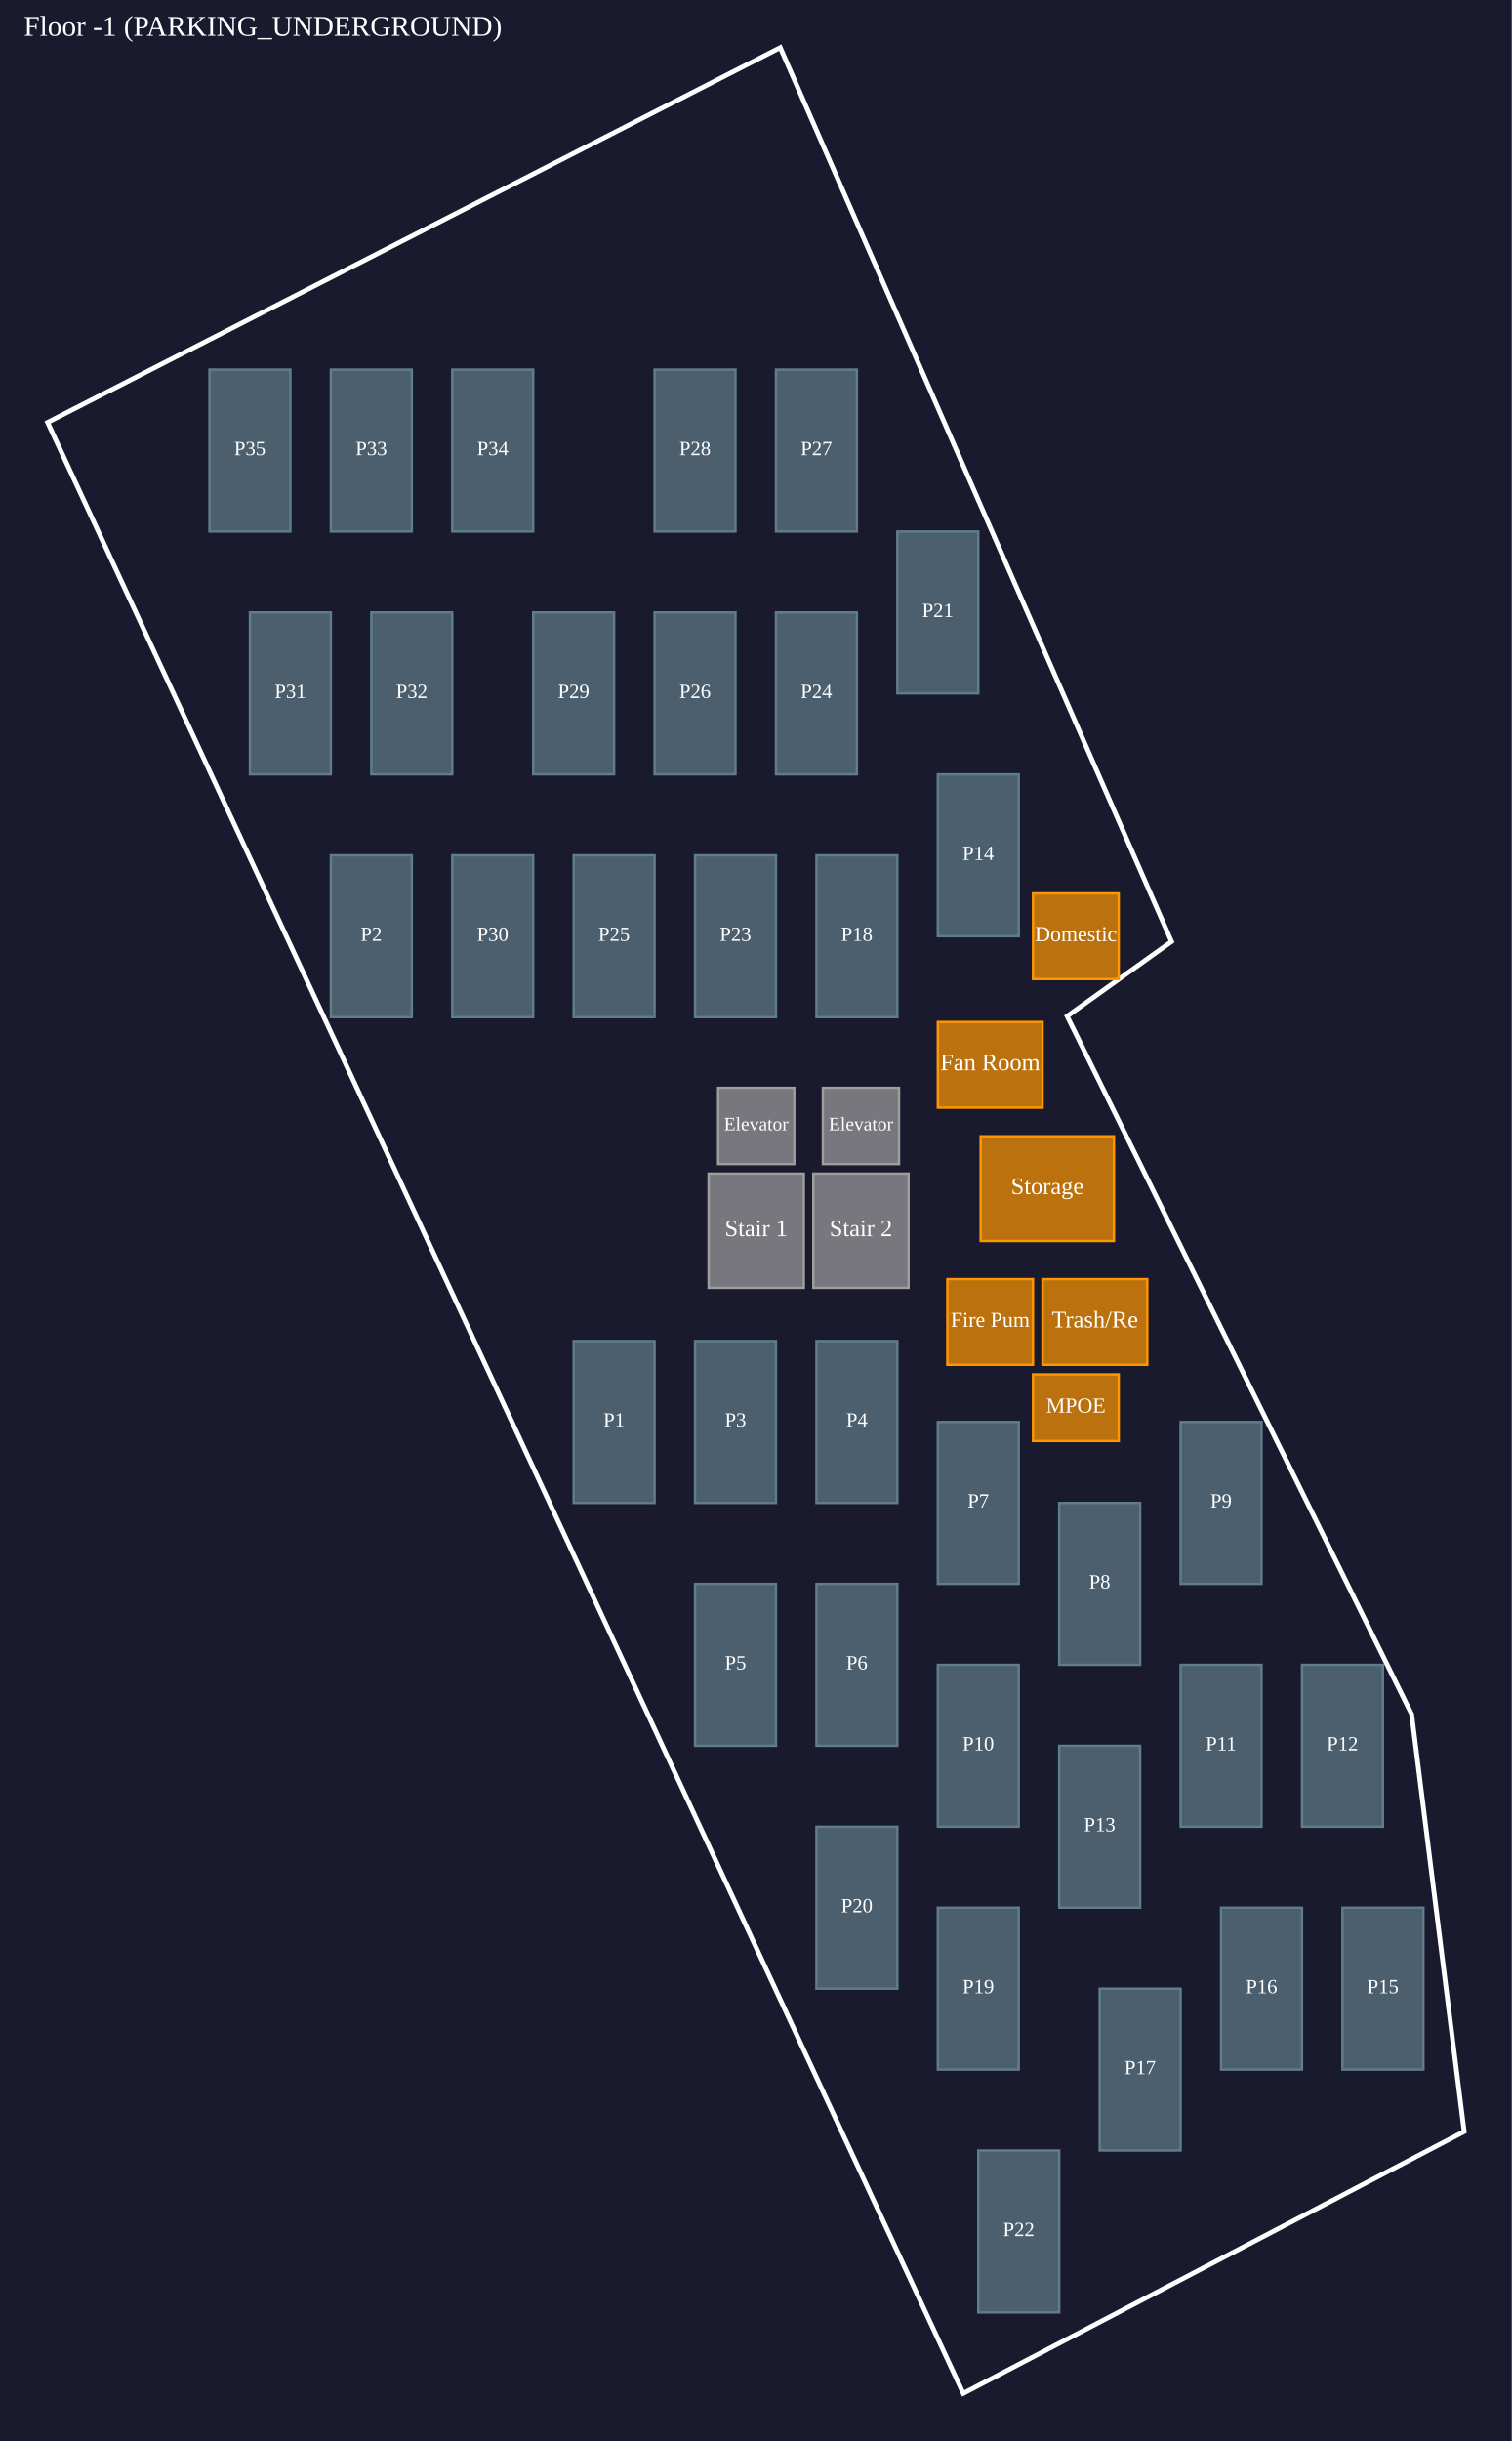
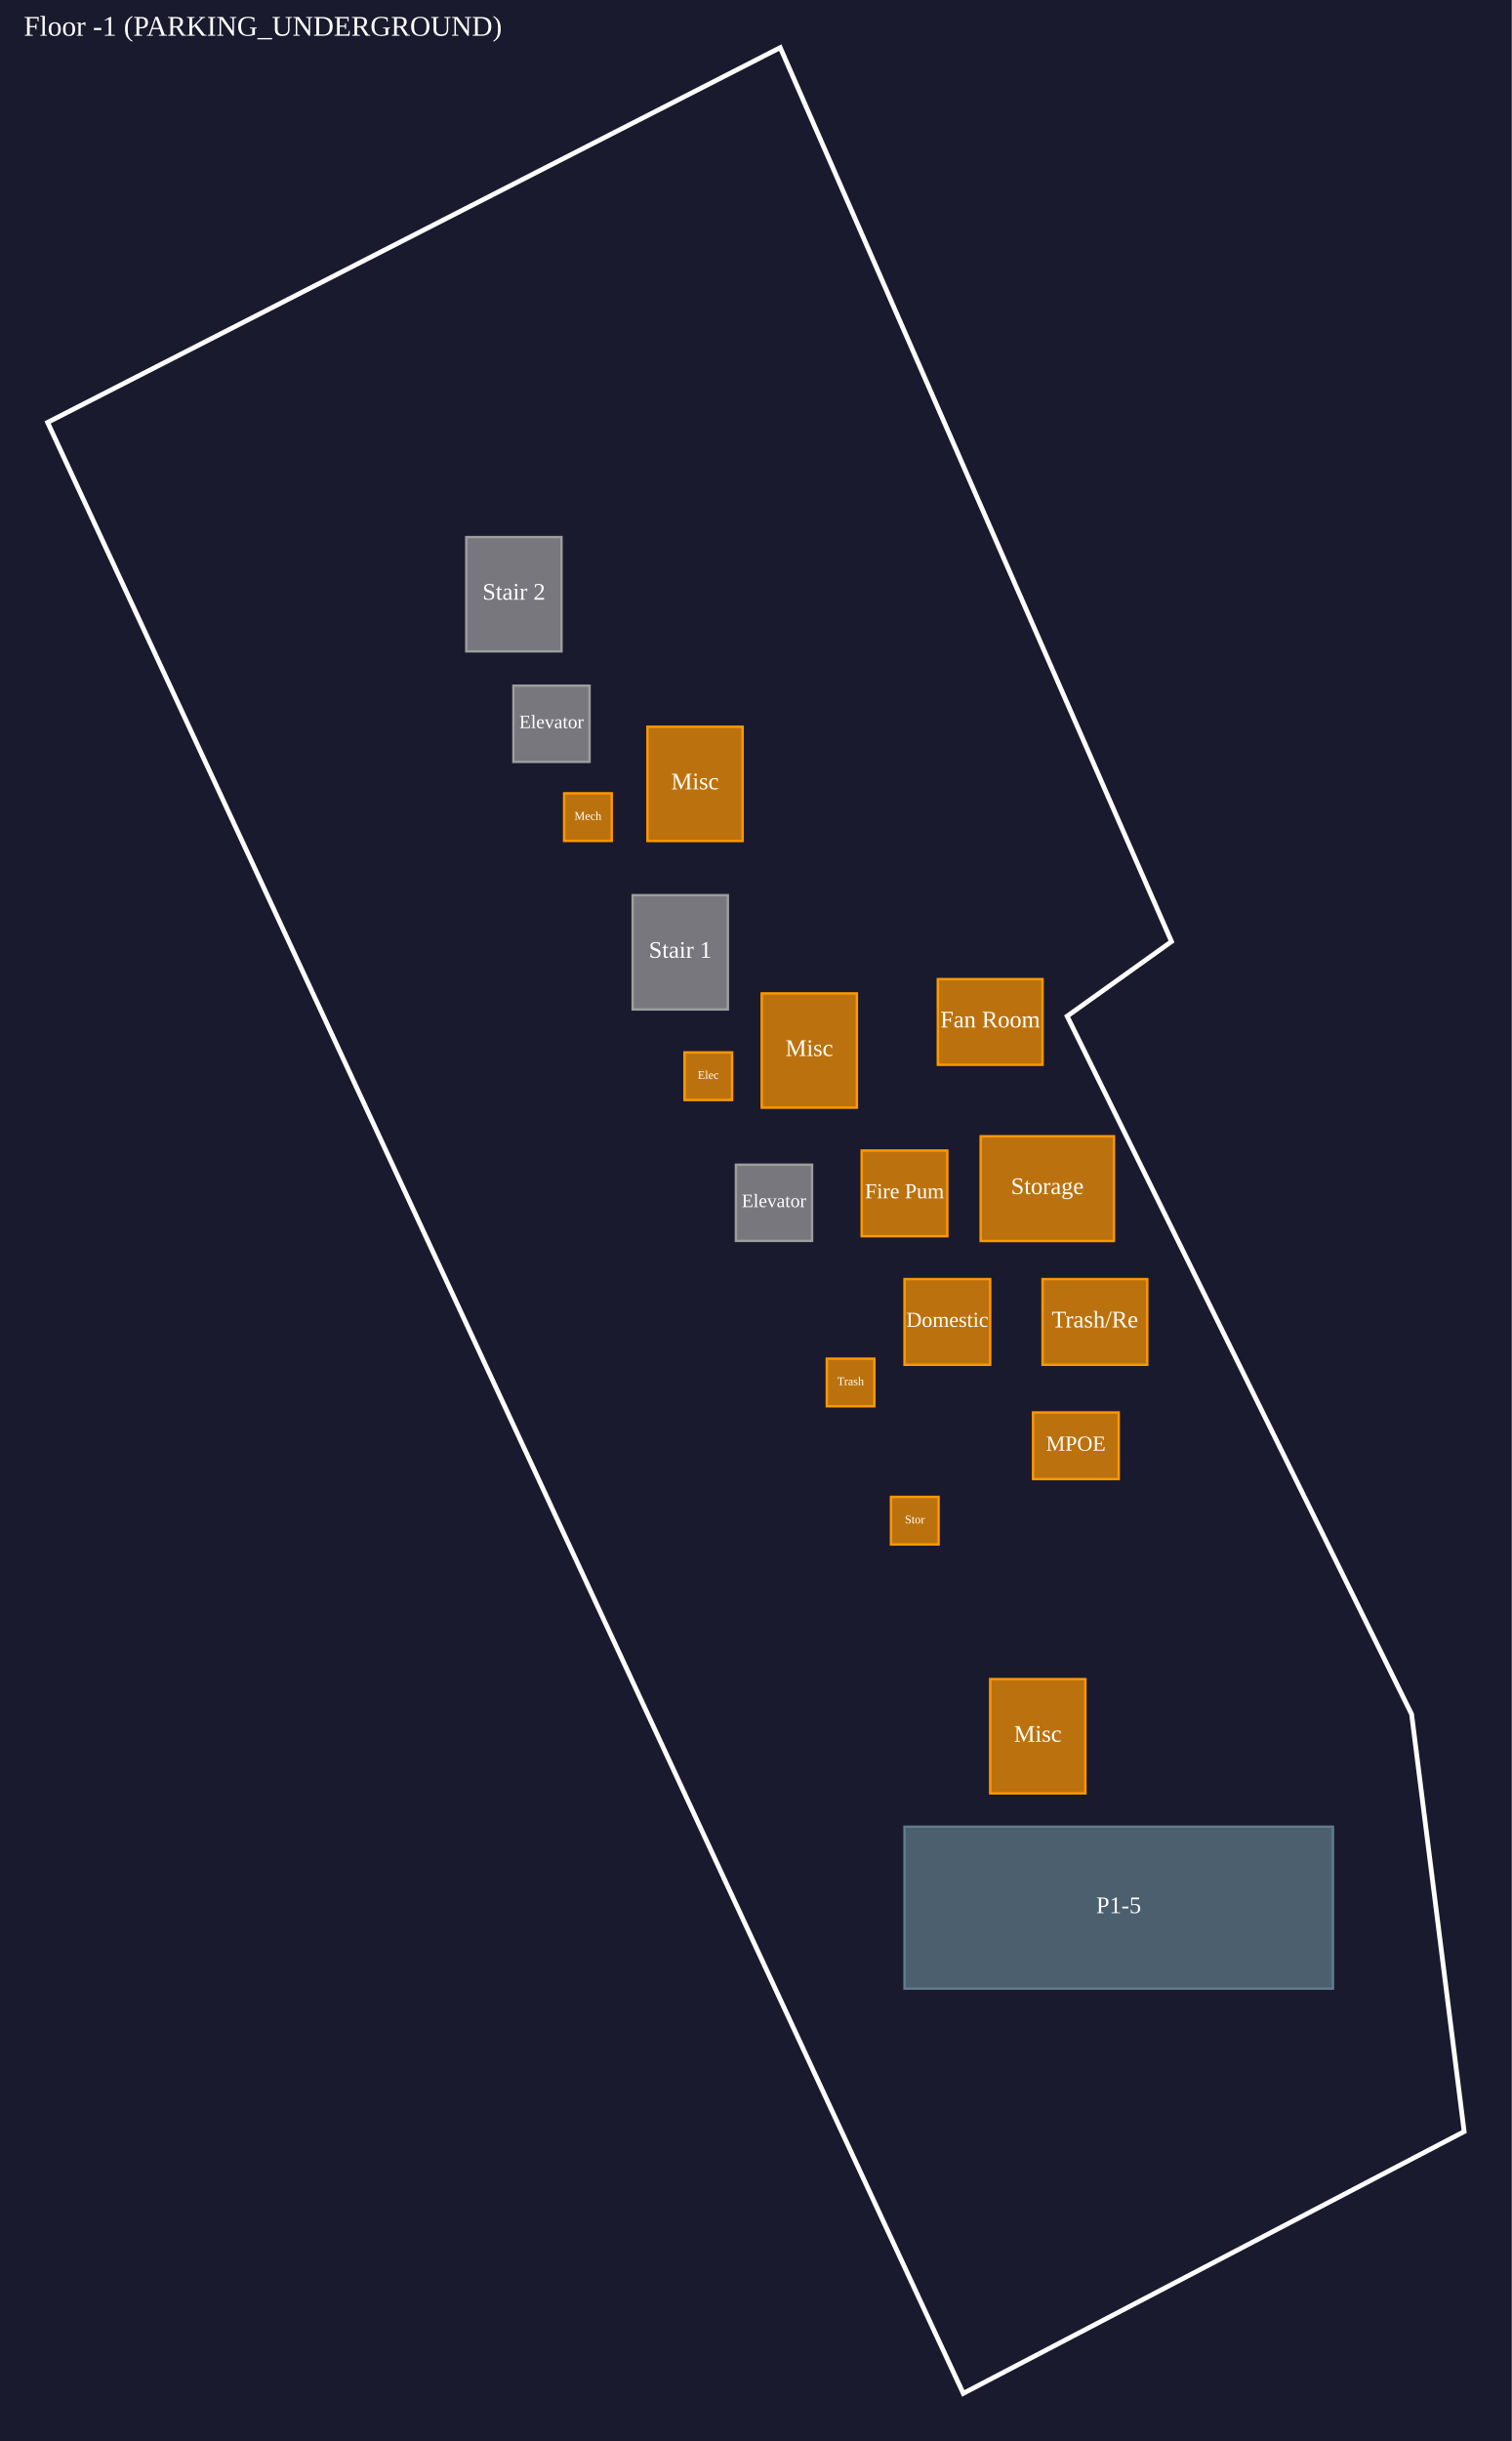
<svg xmlns="http://www.w3.org/2000/svg" width="635.13" height="1025.227" viewBox="0 0 635.13 1025.227">
  <rect width="100%" height="100%" fill="#1a1a2e" />
  <path d="M 615.13 895.269 L 593.059 719.978 L 448.336 426.804 L 492.179 395.455 L 327.804 20 L 20 177.41 L 404.691 1005.227 Z" fill="none" stroke="#fff" stroke-width="2" />
-   <rect x="297.705" y="492.898" width="40" height="48" fill="#9E9E9E" fill-opacity="0.7" stroke="#9E9E9E" stroke-width="1" />
-   <text x="317.705" y="516.898" font-size="10" fill="white" text-anchor="middle" dominant-baseline="middle">Stair 1</text>
-   <rect x="341.705" y="492.898" width="40" height="48" fill="#9E9E9E" fill-opacity="0.7" stroke="#9E9E9E" stroke-width="1" />
-   <text x="361.705" y="516.898" font-size="10" fill="white" text-anchor="middle" dominant-baseline="middle">Stair 2</text>
-   <rect x="301.705" y="456.898" width="32" height="32" fill="#9E9E9E" fill-opacity="0.7" stroke="#9E9E9E" stroke-width="1" />
-   <text x="317.705" y="472.898" font-size="8" fill="white" text-anchor="middle" dominant-baseline="middle">Elevator</text>
-   <rect x="345.705" y="456.898" width="32" height="32" fill="#9E9E9E" fill-opacity="0.7" stroke="#9E9E9E" stroke-width="1" />
-   <text x="361.705" y="472.898" font-size="8" fill="white" text-anchor="middle" dominant-baseline="middle">Elevator</text>
+   <rect x="265.791" y="375.977" width="40" height="48" fill="#9E9E9E" fill-opacity="0.7" stroke="#9E9E9E" stroke-width="1" />
+   <text x="285.791" y="399.977" font-size="10" fill="white" text-anchor="middle" dominant-baseline="middle">Stair 1</text>
+   <rect x="195.899" y="225.577" width="40" height="48" fill="#9E9E9E" fill-opacity="0.7" stroke="#9E9E9E" stroke-width="1" />
+   <text x="215.899" y="249.577" font-size="10" fill="white" text-anchor="middle" dominant-baseline="middle">Stair 2</text>
+   <rect x="309.179" y="489.176" width="32" height="32" fill="#9E9E9E" fill-opacity="0.7" stroke="#9E9E9E" stroke-width="1" />
+   <text x="325.179" y="505.176" font-size="8" fill="white" text-anchor="middle" dominant-baseline="middle">Elevator</text>
+   <rect x="215.688" y="287.991" width="32" height="32" fill="#9E9E9E" fill-opacity="0.7" stroke="#9E9E9E" stroke-width="1" />
+   <text x="231.688" y="303.991" font-size="8" fill="white" text-anchor="middle" dominant-baseline="middle">Elevator</text>
+   <rect x="347.353" y="570.646" width="20" height="20" fill="#FF9800" fill-opacity="0.7" stroke="#FF9800" stroke-width="1" />
+   <text x="357.353" y="580.646" font-size="5" fill="white" text-anchor="middle" dominant-baseline="middle">Trash</text>
+   <rect x="237.005" y="333.187" width="20" height="20" fill="#FF9800" fill-opacity="0.7" stroke="#FF9800" stroke-width="1" />
+   <text x="247.005" y="343.187" font-size="5" fill="white" text-anchor="middle" dominant-baseline="middle">Mech</text>
+   <rect x="374.324" y="628.685" width="20" height="20" fill="#FF9800" fill-opacity="0.7" stroke="#FF9800" stroke-width="1" />
+   <text x="384.324" y="638.685" font-size="5" fill="white" text-anchor="middle" dominant-baseline="middle">Stor</text>
+   <rect x="287.576" y="442.011" width="20" height="20" fill="#FF9800" fill-opacity="0.7" stroke="#FF9800" stroke-width="1" />
+   <text x="297.576" y="452.011" font-size="5" fill="white" text-anchor="middle" dominant-baseline="middle">Elec</text>
+   <rect x="272" y="305.227" width="40" height="48" fill="#FF9800" fill-opacity="0.7" stroke="#FF9800" stroke-width="1" />
+   <text x="292" y="329.227" font-size="10" fill="white" text-anchor="middle" dominant-baseline="middle">Misc</text>
+   <rect x="320" y="417.227" width="40" height="48" fill="#FF9800" fill-opacity="0.7" stroke="#FF9800" stroke-width="1" />
+   <text x="340" y="441.227" font-size="10" fill="white" text-anchor="middle" dominant-baseline="middle">Misc</text>
+   <rect x="416" y="705.227" width="40" height="48" fill="#FF9800" fill-opacity="0.7" stroke="#FF9800" stroke-width="1" />
+   <text x="436" y="729.227" font-size="10" fill="white" text-anchor="middle" dominant-baseline="middle">Misc</text>
  <rect x="412" y="477.227" width="56" height="44" fill="#FF9800" fill-opacity="0.7" stroke="#FF9800" stroke-width="1" />
  <text x="440" y="499.227" font-size="10" fill="white" text-anchor="middle" dominant-baseline="middle">Storage</text>
  <rect x="438" y="537.227" width="44" height="36" fill="#FF9800" fill-opacity="0.7" stroke="#FF9800" stroke-width="1" />
  <text x="460" y="555.227" font-size="10" fill="white" text-anchor="middle" dominant-baseline="middle">Trash/Re</text>
-   <rect x="394" y="429.227" width="44" height="36" fill="#FF9800" fill-opacity="0.7" stroke="#FF9800" stroke-width="1" />
-   <text x="416" y="447.227" font-size="10" fill="white" text-anchor="middle" dominant-baseline="middle">Fan Room</text>
-   <rect x="398" y="537.227" width="36" height="36" fill="#FF9800" fill-opacity="0.7" stroke="#FF9800" stroke-width="1" />
-   <text x="416" y="555.227" font-size="9" fill="white" text-anchor="middle" dominant-baseline="middle">Fire Pum</text>
-   <rect x="434" y="375.227" width="36" height="36" fill="#FF9800" fill-opacity="0.7" stroke="#FF9800" stroke-width="1" />
-   <text x="452" y="393.227" font-size="9" fill="white" text-anchor="middle" dominant-baseline="middle">Domestic</text>
-   <rect x="434" y="577.227" width="36" height="28" fill="#FF9800" fill-opacity="0.7" stroke="#FF9800" stroke-width="1" />
-   <text x="452" y="591.227" font-size="9" fill="white" text-anchor="middle" dominant-baseline="middle">MPOE</text>
-   <rect x="241" y="563.227" width="34" height="68" fill="#607D8B" fill-opacity="0.7" stroke="#607D8B" stroke-width="1" />
-   <text x="258" y="597.227" font-size="8.5" fill="white" text-anchor="middle" dominant-baseline="middle">P1</text>
-   <rect x="139" y="359.227" width="34" height="68" fill="#607D8B" fill-opacity="0.7" stroke="#607D8B" stroke-width="1" />
-   <text x="156" y="393.227" font-size="8.5" fill="white" text-anchor="middle" dominant-baseline="middle">P2</text>
-   <rect x="292" y="563.227" width="34" height="68" fill="#607D8B" fill-opacity="0.7" stroke="#607D8B" stroke-width="1" />
-   <text x="309" y="597.227" font-size="8.5" fill="white" text-anchor="middle" dominant-baseline="middle">P3</text>
-   <rect x="343" y="563.227" width="34" height="68" fill="#607D8B" fill-opacity="0.7" stroke="#607D8B" stroke-width="1" />
-   <text x="360" y="597.227" font-size="8.5" fill="white" text-anchor="middle" dominant-baseline="middle">P4</text>
-   <rect x="292" y="665.227" width="34" height="68" fill="#607D8B" fill-opacity="0.7" stroke="#607D8B" stroke-width="1" />
-   <text x="309" y="699.227" font-size="8.5" fill="white" text-anchor="middle" dominant-baseline="middle">P5</text>
-   <rect x="343" y="665.227" width="34" height="68" fill="#607D8B" fill-opacity="0.7" stroke="#607D8B" stroke-width="1" />
-   <text x="360" y="699.227" font-size="8.5" fill="white" text-anchor="middle" dominant-baseline="middle">P6</text>
-   <rect x="394" y="597.227" width="34" height="68" fill="#607D8B" fill-opacity="0.7" stroke="#607D8B" stroke-width="1" />
-   <text x="411" y="631.227" font-size="8.5" fill="white" text-anchor="middle" dominant-baseline="middle">P7</text>
-   <rect x="445" y="631.227" width="34" height="68" fill="#607D8B" fill-opacity="0.7" stroke="#607D8B" stroke-width="1" />
-   <text x="462" y="665.227" font-size="8.5" fill="white" text-anchor="middle" dominant-baseline="middle">P8</text>
-   <rect x="496" y="597.227" width="34" height="68" fill="#607D8B" fill-opacity="0.7" stroke="#607D8B" stroke-width="1" />
-   <text x="513" y="631.227" font-size="8.5" fill="white" text-anchor="middle" dominant-baseline="middle">P9</text>
-   <rect x="394" y="699.227" width="34" height="68" fill="#607D8B" fill-opacity="0.7" stroke="#607D8B" stroke-width="1" />
-   <text x="411" y="733.227" font-size="8.5" fill="white" text-anchor="middle" dominant-baseline="middle">P10</text>
-   <rect x="496" y="699.227" width="34" height="68" fill="#607D8B" fill-opacity="0.7" stroke="#607D8B" stroke-width="1" />
-   <text x="513" y="733.227" font-size="8.5" fill="white" text-anchor="middle" dominant-baseline="middle">P11</text>
-   <rect x="547" y="699.227" width="34" height="68" fill="#607D8B" fill-opacity="0.7" stroke="#607D8B" stroke-width="1" />
-   <text x="564" y="733.227" font-size="8.5" fill="white" text-anchor="middle" dominant-baseline="middle">P12</text>
-   <rect x="445" y="733.227" width="34" height="68" fill="#607D8B" fill-opacity="0.7" stroke="#607D8B" stroke-width="1" />
-   <text x="462" y="767.227" font-size="8.5" fill="white" text-anchor="middle" dominant-baseline="middle">P13</text>
-   <rect x="394" y="325.227" width="34" height="68" fill="#607D8B" fill-opacity="0.7" stroke="#607D8B" stroke-width="1" />
-   <text x="411" y="359.227" font-size="8.5" fill="white" text-anchor="middle" dominant-baseline="middle">P14</text>
-   <rect x="564" y="801.227" width="34" height="68" fill="#607D8B" fill-opacity="0.7" stroke="#607D8B" stroke-width="1" />
-   <text x="581" y="835.227" font-size="8.5" fill="white" text-anchor="middle" dominant-baseline="middle">P15</text>
-   <rect x="513" y="801.227" width="34" height="68" fill="#607D8B" fill-opacity="0.7" stroke="#607D8B" stroke-width="1" />
-   <text x="530" y="835.227" font-size="8.5" fill="white" text-anchor="middle" dominant-baseline="middle">P16</text>
-   <rect x="462" y="835.227" width="34" height="68" fill="#607D8B" fill-opacity="0.7" stroke="#607D8B" stroke-width="1" />
-   <text x="479" y="869.227" font-size="8.5" fill="white" text-anchor="middle" dominant-baseline="middle">P17</text>
-   <rect x="343" y="359.227" width="34" height="68" fill="#607D8B" fill-opacity="0.7" stroke="#607D8B" stroke-width="1" />
-   <text x="360" y="393.227" font-size="8.5" fill="white" text-anchor="middle" dominant-baseline="middle">P18</text>
-   <rect x="394" y="801.227" width="34" height="68" fill="#607D8B" fill-opacity="0.7" stroke="#607D8B" stroke-width="1" />
-   <text x="411" y="835.227" font-size="8.5" fill="white" text-anchor="middle" dominant-baseline="middle">P19</text>
-   <rect x="343" y="767.227" width="34" height="68" fill="#607D8B" fill-opacity="0.7" stroke="#607D8B" stroke-width="1" />
-   <text x="360" y="801.227" font-size="8.5" fill="white" text-anchor="middle" dominant-baseline="middle">P20</text>
-   <rect x="377" y="223.227" width="34" height="68" fill="#607D8B" fill-opacity="0.7" stroke="#607D8B" stroke-width="1" />
-   <text x="394" y="257.227" font-size="8.5" fill="white" text-anchor="middle" dominant-baseline="middle">P21</text>
-   <rect x="411" y="903.227" width="34" height="68" fill="#607D8B" fill-opacity="0.7" stroke="#607D8B" stroke-width="1" />
-   <text x="428" y="937.227" font-size="8.5" fill="white" text-anchor="middle" dominant-baseline="middle">P22</text>
-   <rect x="292" y="359.227" width="34" height="68" fill="#607D8B" fill-opacity="0.7" stroke="#607D8B" stroke-width="1" />
-   <text x="309" y="393.227" font-size="8.5" fill="white" text-anchor="middle" dominant-baseline="middle">P23</text>
-   <rect x="326" y="257.227" width="34" height="68" fill="#607D8B" fill-opacity="0.7" stroke="#607D8B" stroke-width="1" />
-   <text x="343" y="291.227" font-size="8.5" fill="white" text-anchor="middle" dominant-baseline="middle">P24</text>
-   <rect x="241" y="359.227" width="34" height="68" fill="#607D8B" fill-opacity="0.7" stroke="#607D8B" stroke-width="1" />
-   <text x="258" y="393.227" font-size="8.5" fill="white" text-anchor="middle" dominant-baseline="middle">P25</text>
-   <rect x="275" y="257.227" width="34" height="68" fill="#607D8B" fill-opacity="0.7" stroke="#607D8B" stroke-width="1" />
-   <text x="292" y="291.227" font-size="8.5" fill="white" text-anchor="middle" dominant-baseline="middle">P26</text>
-   <rect x="326" y="155.227" width="34" height="68" fill="#607D8B" fill-opacity="0.7" stroke="#607D8B" stroke-width="1" />
-   <text x="343" y="189.227" font-size="8.5" fill="white" text-anchor="middle" dominant-baseline="middle">P27</text>
-   <rect x="275" y="155.227" width="34" height="68" fill="#607D8B" fill-opacity="0.7" stroke="#607D8B" stroke-width="1" />
-   <text x="292" y="189.227" font-size="8.5" fill="white" text-anchor="middle" dominant-baseline="middle">P28</text>
-   <rect x="224" y="257.227" width="34" height="68" fill="#607D8B" fill-opacity="0.7" stroke="#607D8B" stroke-width="1" />
-   <text x="241" y="291.227" font-size="8.5" fill="white" text-anchor="middle" dominant-baseline="middle">P29</text>
-   <rect x="190" y="359.227" width="34" height="68" fill="#607D8B" fill-opacity="0.7" stroke="#607D8B" stroke-width="1" />
-   <text x="207" y="393.227" font-size="8.5" fill="white" text-anchor="middle" dominant-baseline="middle">P30</text>
-   <rect x="105" y="257.227" width="34" height="68" fill="#607D8B" fill-opacity="0.7" stroke="#607D8B" stroke-width="1" />
-   <text x="122" y="291.227" font-size="8.5" fill="white" text-anchor="middle" dominant-baseline="middle">P31</text>
-   <rect x="156" y="257.227" width="34" height="68" fill="#607D8B" fill-opacity="0.7" stroke="#607D8B" stroke-width="1" />
-   <text x="173" y="291.227" font-size="8.5" fill="white" text-anchor="middle" dominant-baseline="middle">P32</text>
-   <rect x="139" y="155.227" width="34" height="68" fill="#607D8B" fill-opacity="0.7" stroke="#607D8B" stroke-width="1" />
-   <text x="156" y="189.227" font-size="8.5" fill="white" text-anchor="middle" dominant-baseline="middle">P33</text>
-   <rect x="190" y="155.227" width="34" height="68" fill="#607D8B" fill-opacity="0.7" stroke="#607D8B" stroke-width="1" />
-   <text x="207" y="189.227" font-size="8.5" fill="white" text-anchor="middle" dominant-baseline="middle">P34</text>
-   <rect x="88" y="155.227" width="34" height="68" fill="#607D8B" fill-opacity="0.7" stroke="#607D8B" stroke-width="1" />
-   <text x="105" y="189.227" font-size="8.5" fill="white" text-anchor="middle" dominant-baseline="middle">P35</text>
+   <rect x="394" y="411.227" width="44" height="36" fill="#FF9800" fill-opacity="0.7" stroke="#FF9800" stroke-width="1" />
+   <text x="416" y="429.227" font-size="10" fill="white" text-anchor="middle" dominant-baseline="middle">Fan Room</text>
+   <rect x="362" y="483.227" width="36" height="36" fill="#FF9800" fill-opacity="0.7" stroke="#FF9800" stroke-width="1" />
+   <text x="380" y="501.227" font-size="9" fill="white" text-anchor="middle" dominant-baseline="middle">Fire Pum</text>
+   <rect x="380" y="537.227" width="36" height="36" fill="#FF9800" fill-opacity="0.7" stroke="#FF9800" stroke-width="1" />
+   <text x="398" y="555.227" font-size="9" fill="white" text-anchor="middle" dominant-baseline="middle">Domestic</text>
+   <rect x="434" y="593.227" width="36" height="28" fill="#FF9800" fill-opacity="0.7" stroke="#FF9800" stroke-width="1" />
+   <text x="452" y="607.227" font-size="9" fill="white" text-anchor="middle" dominant-baseline="middle">MPOE</text>
+   <rect x="380" y="767.227" width="180" height="68" fill="#607D8B" fill-opacity="0.7" stroke="#607D8B" stroke-width="1" />
+   <text x="470" y="801.227" font-size="10" fill="white" text-anchor="middle" dominant-baseline="middle">P1-5</text>
  <text x="10" y="15" font-size="12" fill="white">Floor -1 (PARKING_UNDERGROUND)</text>
</svg>
